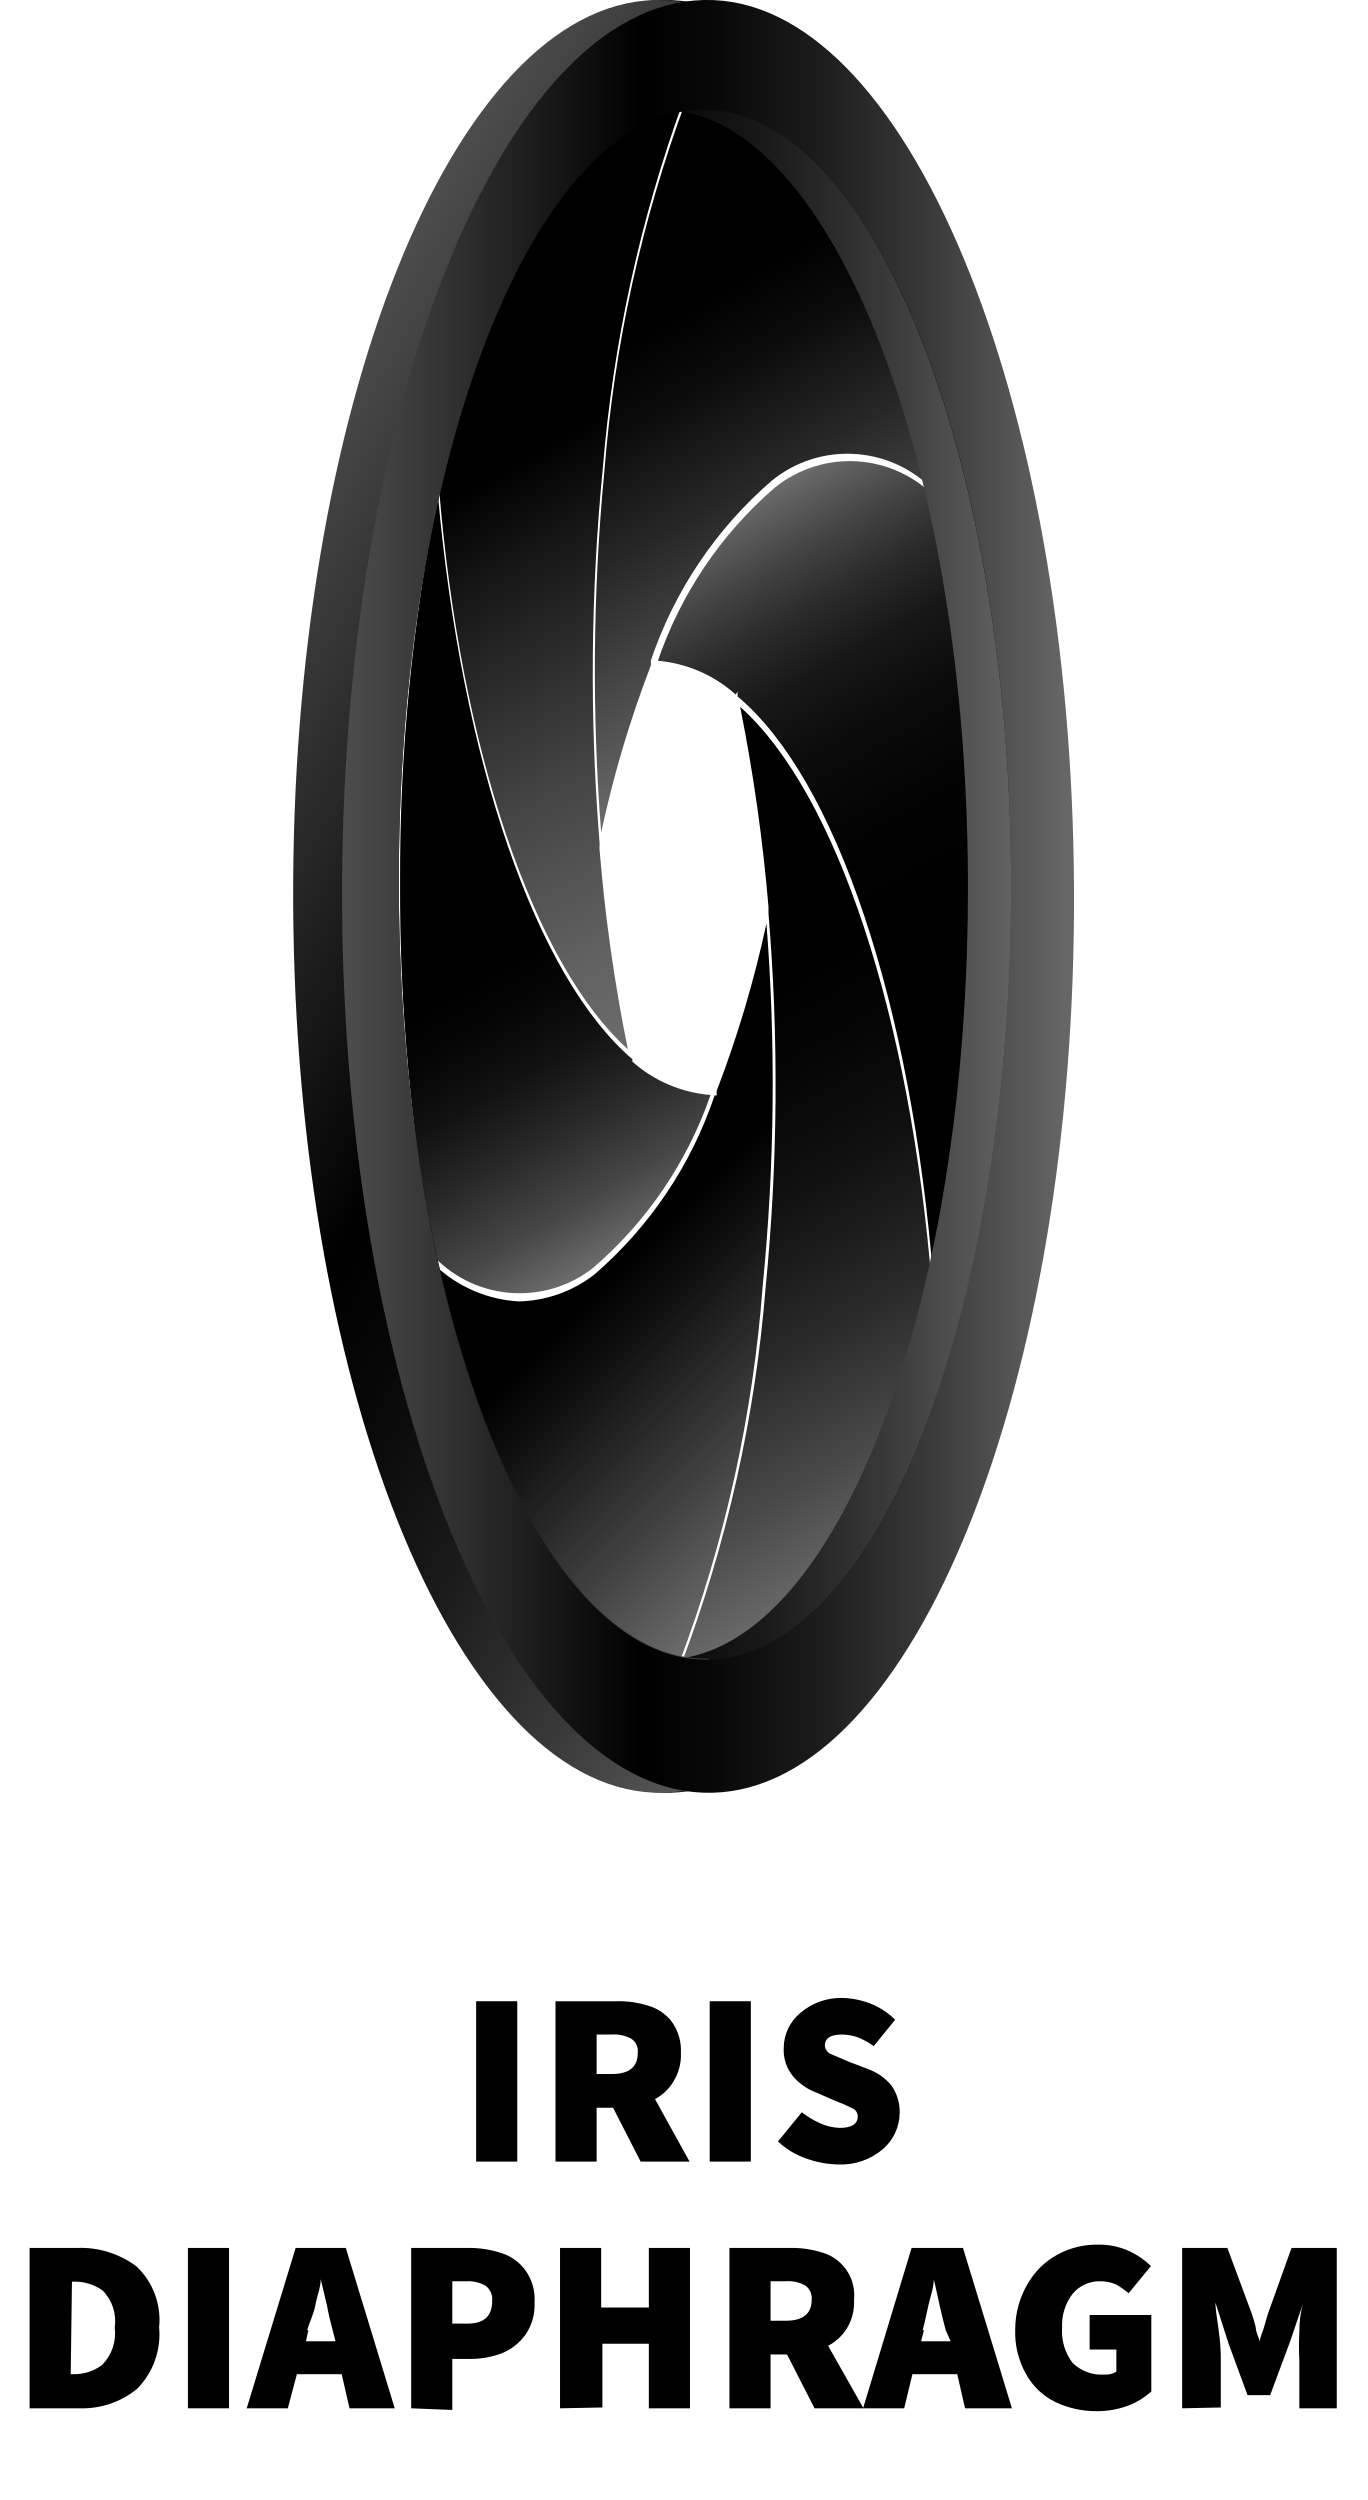
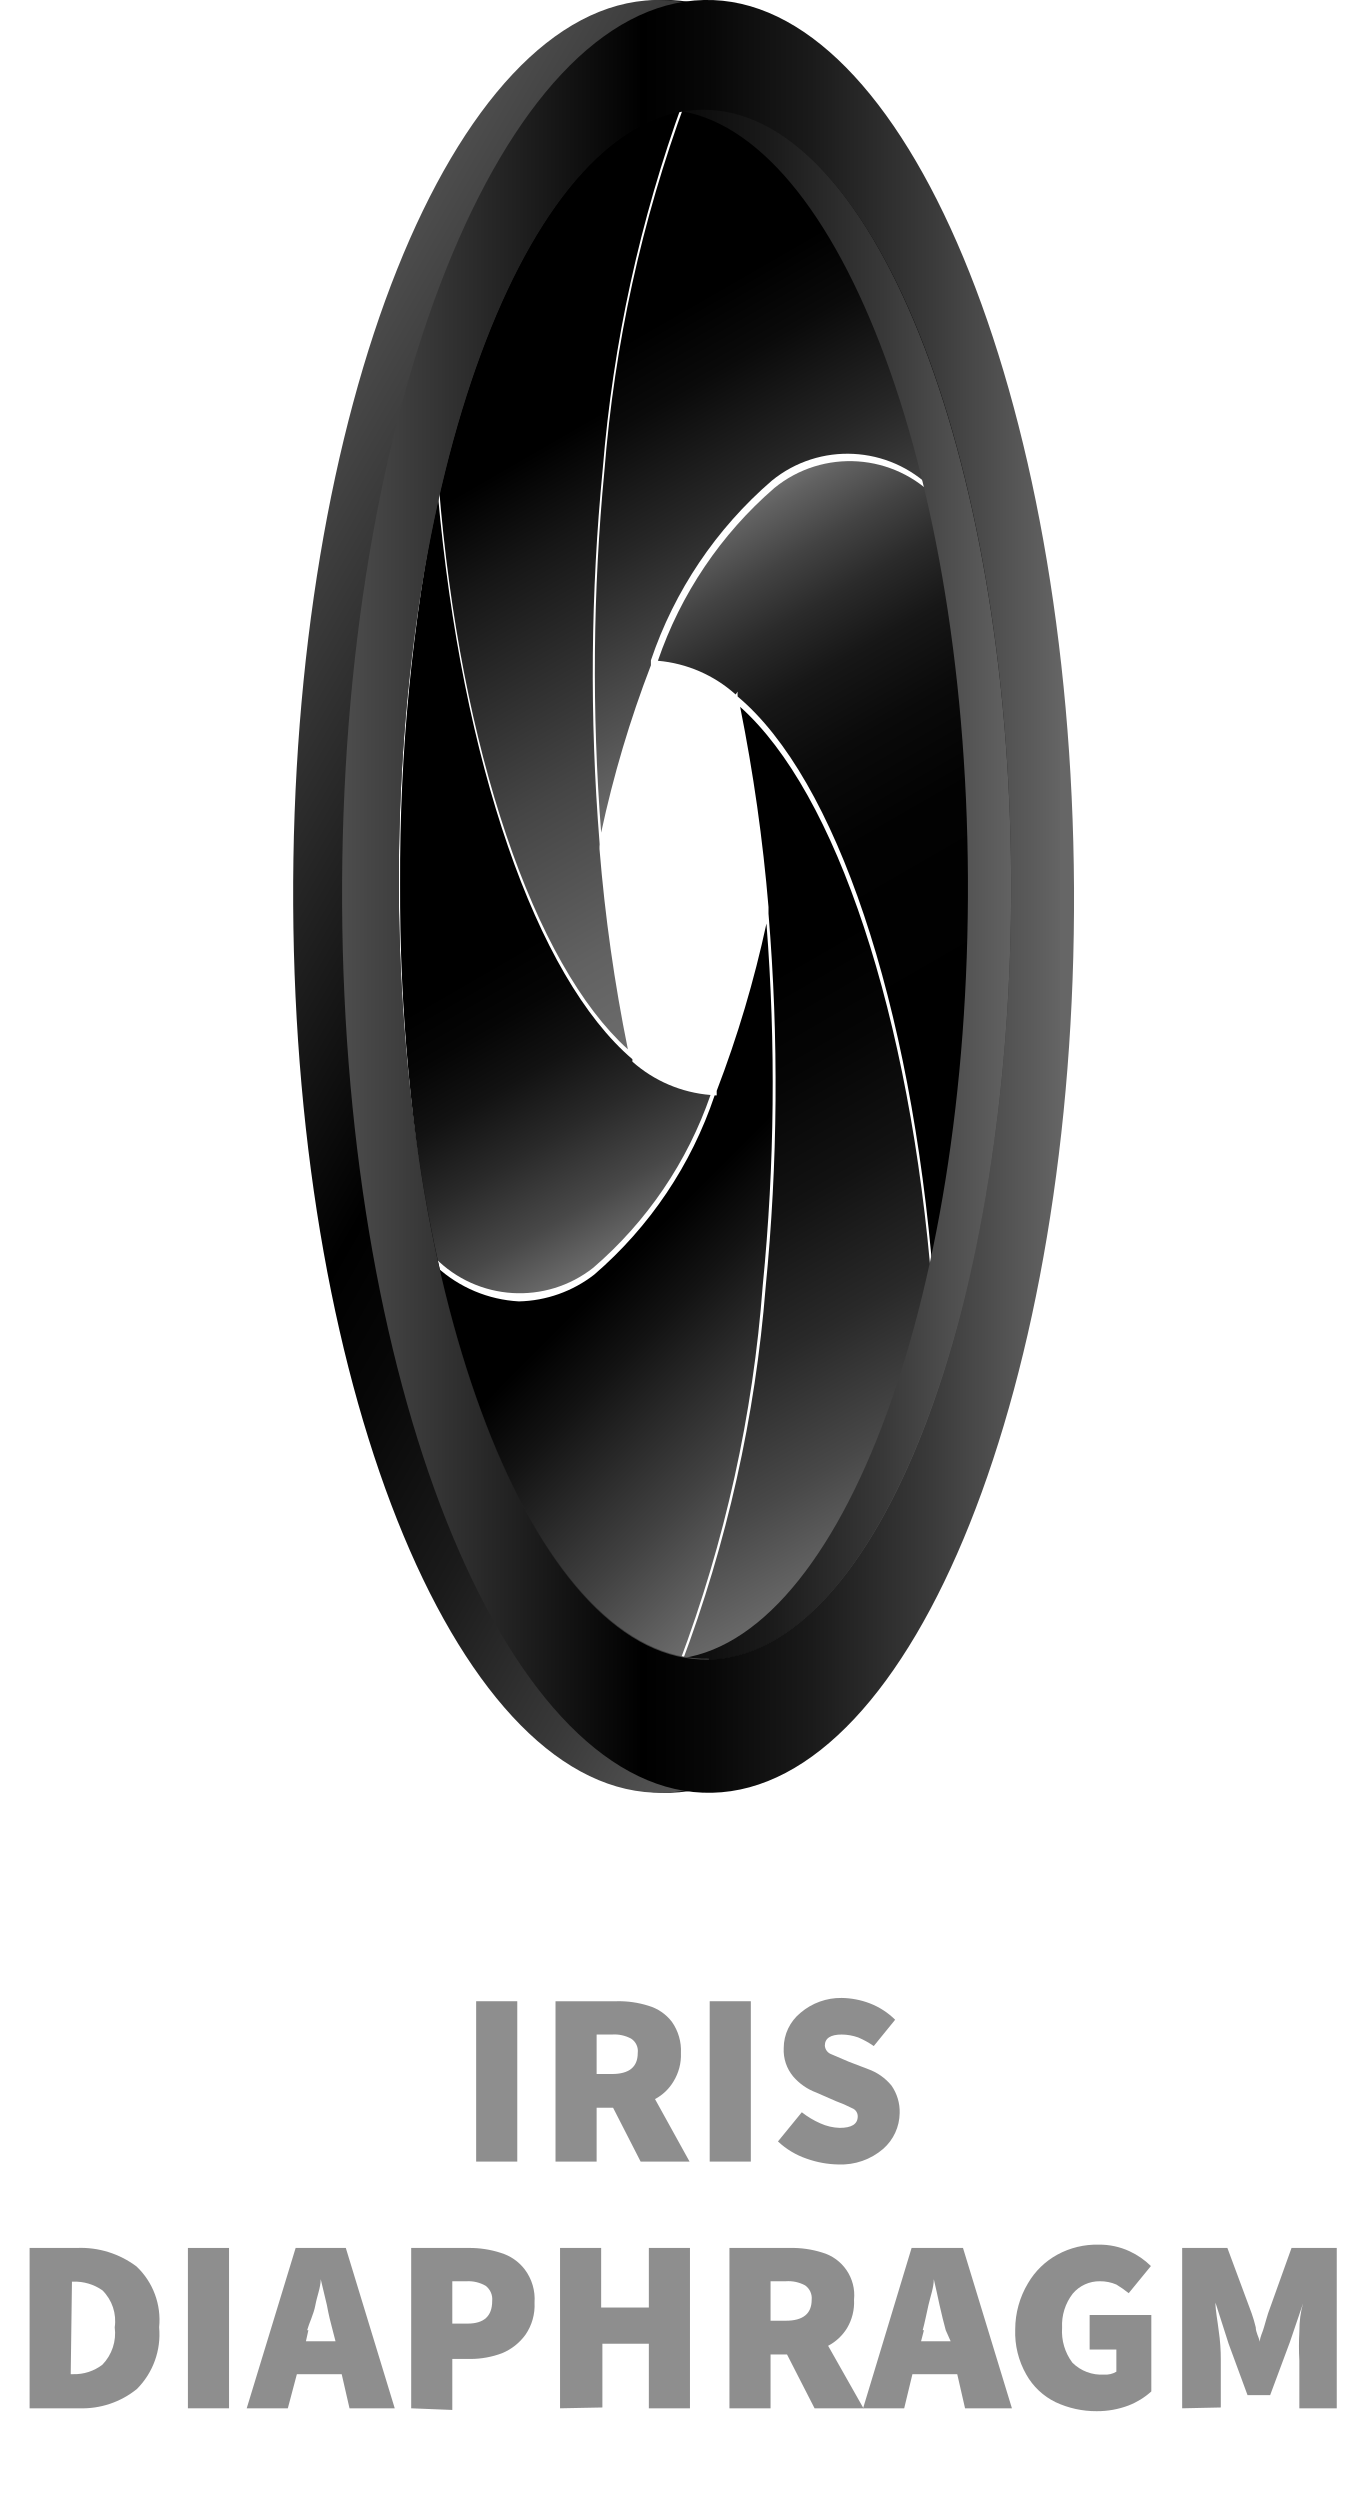
<svg xmlns="http://www.w3.org/2000/svg" xmlns:xlink="http://www.w3.org/1999/xlink" id="Layer_1" data-name="Layer 1" viewBox="0 0 33.26 60.8">
  <defs>
-     <style>.cls-1{fill:url(#linear-gradient);}.cls-2{fill:url(#linear-gradient-2);}.cls-3{fill:url(#linear-gradient-3);}.cls-4{fill:url(#linear-gradient-4);}.cls-5{fill:url(#linear-gradient-5);}.cls-6{fill:url(#linear-gradient-6);}.cls-7{fill:url(#linear-gradient-7);}.cls-8{fill:url(#linear-gradient-8);}.cls-9{fill:url(#linear-gradient-9);}</style>
+     <style>.cls-1{fill:url(#linear-gradient);}.cls-2{fill:url(#linear-gradient-2);}.cls-3{fill:url(#linear-gradient-3);}.cls-4{fill:url(#linear-gradient-4);}.cls-5{fill:url(#linear-gradient-5);}.cls-6{fill:url(#linear-gradient-6);}.cls-7{fill:url(#linear-gradient-7);}.cls-8{fill:url(#linear-gradient-8);}.cls-9{fill:url(#linear-gradient-9);}.cls-10{fill:#8e8e8e;}</style>
    <linearGradient id="linear-gradient" x1="20" y1="17.14" x2="12.83" y2="4.71" gradientUnits="userSpaceOnUse">
      <stop offset="0" stop-color="#6c6c6c" />
      <stop offset="0.13" stop-color="#535353" />
      <stop offset="0.39" stop-color="#262626" />
      <stop offset="0.58" stop-color="#0a0a0a" />
      <stop offset="0.7" />
    </linearGradient>
    <linearGradient id="linear-gradient-2" x1="20.6" y1="22.44" x2="10.79" y2="5.44" gradientUnits="userSpaceOnUse">
      <stop offset="0" stop-color="#6c6c6c" />
      <stop offset="0.12" stop-color="#616161" />
      <stop offset="0.32" stop-color="#454545" />
      <stop offset="0.59" stop-color="#161616" />
      <stop offset="0.7" />
    </linearGradient>
    <linearGradient id="linear-gradient-3" x1="22.51" y1="37.53" x2="12.57" y2="20.32" gradientUnits="userSpaceOnUse">
      <stop offset="0" stop-color="#6c6c6c" />
      <stop offset="0.14" stop-color="#484848" />
      <stop offset="0.29" stop-color="#292929" />
      <stop offset="0.44" stop-color="#121212" />
      <stop offset="0.58" stop-color="#050505" />
      <stop offset="0.7" />
    </linearGradient>
    <linearGradient id="linear-gradient-4" x1="26.83" y1="28.73" x2="17.52" y2="12.6" gradientUnits="userSpaceOnUse">
      <stop offset="0.3" />
      <stop offset="0.54" stop-color="#020202" />
      <stop offset="0.66" stop-color="#0a0a0a" />
      <stop offset="0.76" stop-color="#171717" />
      <stop offset="0.84" stop-color="#2b2b2b" />
      <stop offset="0.91" stop-color="#434343" />
      <stop offset="0.98" stop-color="#616161" />
      <stop offset="1" stop-color="#6c6c6c" />
    </linearGradient>
    <linearGradient id="linear-gradient-5" x1="15.66" y1="30.15" x2="6.55" y2="14.37" gradientUnits="userSpaceOnUse">
      <stop offset="0" stop-color="#6c6c6c" />
      <stop offset="0.08" stop-color="#484848" />
      <stop offset="0.18" stop-color="#292929" />
      <stop offset="0.27" stop-color="#121212" />
      <stop offset="0.35" stop-color="#050505" />
      <stop offset="0.42" />
    </linearGradient>
    <linearGradient id="linear-gradient-6" x1="21.25" y1="35.68" x2="13.33" y2="27.77" gradientUnits="userSpaceOnUse">
      <stop offset="0" stop-color="#6c6c6c" />
      <stop offset="0.24" stop-color="#424242" />
      <stop offset="0.55" stop-color="#131313" />
      <stop offset="0.7" />
    </linearGradient>
    <linearGradient id="linear-gradient-7" x1="25.1" y1="21.8" x2="7.29" y2="21.8" gradientUnits="userSpaceOnUse">
      <stop offset="0.02" stop-color="#666" />
      <stop offset="0.02" stop-color="#646464" />
      <stop offset="0.2" stop-color="#393939" />
      <stop offset="0.36" stop-color="#1a1a1a" />
      <stop offset="0.5" stop-color="#070707" />
      <stop offset="0.59" />
      <stop offset="1" stop-color="#4d4d4d" />
    </linearGradient>
    <linearGradient id="linear-gradient-8" x1="27.62" y1="28.51" x2="4.45" y2="15.14" xlink:href="#linear-gradient-7" />
    <linearGradient id="linear-gradient-9" x1="26.13" y1="21.8" x2="8.32" y2="21.8" xlink:href="#linear-gradient-7" />
  </defs>
  <path class="cls-1" d="M14.7,11.44a50.87,50.87,0,0,0-.08,8.81,27.1,27.1,0,0,1,1.21-4.07v-.12h0a10,10,0,0,1,2.94-4.37,2.91,2.91,0,0,1,3.9.2c-1.21-5.6-3.45-9.38-6-9.41A33.61,33.61,0,0,0,14.7,11.44Z" />
  <path class="cls-2" d="M15.27,25.52a41.37,41.37,0,0,1-.69-4.87l0-.06a.43.43,0,0,0,0-.11,51.15,51.15,0,0,1,.08-9.09,34.18,34.18,0,0,1,1.95-8.91c-2.53.07-4.74,3.79-5.94,9.31C11.19,18.26,13,23.47,15.27,25.52Z" />
  <path class="cls-3" d="M18,17.19a42.93,42.93,0,0,1,.69,4.87l0,.05,0,.11a50.22,50.22,0,0,1-.07,9.09,33.5,33.5,0,0,1-2.05,9.16h.1c2.53,0,4.75-3.65,6-9.12C22.14,24.69,20.34,19.28,18,17.19Z" />
  <path class="cls-4" d="M18.83,11.87A9.72,9.72,0,0,0,16,16.07a3.25,3.25,0,0,1,1.89.82l.05-.07a.5.5,0,0,0,0,.12c2.39,2,4.22,7.46,4.76,14.18a46.3,46.3,0,0,0,1-9.64,45.94,45.94,0,0,0-.91-9.34A2.9,2.9,0,0,0,18.83,11.87Z" />
  <path class="cls-5" d="M14.43,30.83a9.74,9.74,0,0,0,2.85-4.2,3.26,3.26,0,0,1-1.9-.81l0,.06s0-.08,0-.12c-2.34-2-4.15-7.22-4.73-13.73a47,47,0,0,0-.92,9.45,47,47,0,0,0,.85,9.11A2.89,2.89,0,0,0,14.43,30.83Z" />
  <path class="cls-6" d="M18.55,31.26a49.78,49.78,0,0,0,.09-8.8,27.46,27.46,0,0,1-1.21,4.07v.11h-.05A9.92,9.92,0,0,1,14.45,31a3.1,3.1,0,0,1-1.83.65,3.23,3.23,0,0,1-2-.84c1.18,5.61,3.37,9.44,5.9,9.63A33,33,0,0,0,18.55,31.26Z" />
  <path class="cls-7" d="M16.09,0c-4.92.11-8.86,10-8.8,22s4.1,21.71,9,21.6,8.86-10,8.8-22S21-.11,16.09,0Zm.12,40.36c-4.11.09-7.49-8.28-7.54-18.69S11.91,2.75,16,2.66s7.49,8.28,7.54,18.69S20.32,40.27,16.21,40.36Z" />
  <path class="cls-8" d="M15.93,0C11,.13,7.07,10,7.13,22s4.09,21.7,9,21.6a4,4,0,0,0,1.13-.2C21.65,42,25,32.73,24.94,21.63,24.88,9.59,20.85-.08,15.93,0Zm1.31,40.34c-4.12.09-7.49-8.27-7.54-18.69s3.24-18.92,7.35-19S24.54,11,24.59,21.36,21.35,40.28,17.24,40.37Z" />
  <path class="cls-9" d="M17.12,0C12.2.11,8.26,10,8.32,22s4.09,21.71,9,21.6,8.86-10,8.8-22S22-.11,17.12,0Zm.11,40.36c-4.11.09-7.48-8.28-7.53-18.69s3.24-18.92,7.35-19,7.49,8.28,7.54,18.69S21.35,40.27,17.23,40.36Z" />
-   <path d="M11.58,52.57v-3.9h1v3.9Z" />
-   <path d="M14.51,52.57h-1v-3.9H15a2.39,2.39,0,0,1,.77.11,1.11,1.11,0,0,1,.57.39,1.21,1.21,0,0,1,.22.76,1.22,1.22,0,0,1-.18.69,1.16,1.16,0,0,1-.45.43l.84,1.52H15.58l-.67-1.31h-.4Zm0-2.13h.37q.63,0,.63-.51a.36.36,0,0,0-.16-.35.86.86,0,0,0-.47-.1h-.37Z" />
-   <path d="M17.26,52.57v-3.9h1v3.9Z" />
-   <path d="M20.39,52.64a2.42,2.42,0,0,1-.77-.14,1.93,1.93,0,0,1-.7-.42l.58-.71a2.07,2.07,0,0,0,.45.27,1.23,1.23,0,0,0,.47.11c.29,0,.44-.09.44-.28a.21.21,0,0,0-.14-.2,3.17,3.17,0,0,0-.39-.17l-.48-.21a1.36,1.36,0,0,1-.56-.39,1,1,0,0,1-.23-.69,1.11,1.11,0,0,1,.41-.86,1.51,1.51,0,0,1,1-.36,2,2,0,0,1,.68.13,1.79,1.79,0,0,1,.62.4l-.52.64a2.08,2.08,0,0,0-.38-.21,1.24,1.24,0,0,0-.4-.07c-.27,0-.41.09-.41.27a.24.24,0,0,0,.16.21l.42.18.47.18a1.3,1.3,0,0,1,.57.4,1.11,1.11,0,0,1,.2.67,1.18,1.18,0,0,1-.4.87A1.57,1.57,0,0,1,20.39,52.64Z" />
-   <path d="M.72,58.57v-3.9H1.87a2.26,2.26,0,0,1,1.45.45,1.79,1.79,0,0,1,.55,1.48,1.88,1.88,0,0,1-.54,1.5,2.11,2.11,0,0,1-1.4.47Zm1-.83h.06a1.12,1.12,0,0,0,.71-.23,1.1,1.1,0,0,0,.3-.91,1.05,1.05,0,0,0-.3-.9,1.17,1.17,0,0,0-.71-.21H1.75Z" />
-   <path d="M4.57,58.57v-3.9h1v3.9Z" />
-   <path d="M8.5,58.57l-.19-.83H7.22L7,58.57H6l1.19-3.9H8.41l1.19,3.9Zm-1-1.9-.06.27h.72l-.07-.27c-.05-.18-.1-.39-.14-.61l-.15-.63h0c0,.2-.09.41-.13.63S7.52,56.49,7.47,56.67Z" />
-   <path d="M10,58.57v-3.9H11.4a2.45,2.45,0,0,1,.78.12,1.15,1.15,0,0,1,.58.4A1.2,1.2,0,0,1,13,56a1.26,1.26,0,0,1-.22.78,1.33,1.33,0,0,1-.57.45,2.19,2.19,0,0,1-.77.14H11v1.24Zm1-2.06h.37c.4,0,.6-.18.6-.55a.41.41,0,0,0-.16-.37.84.84,0,0,0-.46-.11H11Z" />
-   <path d="M13.62,58.57v-3.9h1v1.45h1.16V54.67h1v3.9h-1V57H14.65v1.55Z" />
-   <path d="M18.74,58.57h-1v-3.9h1.47a2.45,2.45,0,0,1,.78.11,1.08,1.08,0,0,1,.78,1.15,1.22,1.22,0,0,1-.17.69,1.19,1.19,0,0,1-.46.43L21,58.57H19.81l-.67-1.31h-.4Zm0-2.13h.37q.63,0,.63-.51a.38.38,0,0,0-.16-.35.86.86,0,0,0-.47-.1h-.37Z" />
-   <path d="M23.47,58.57l-.19-.83H22.19l-.2.83h-1l1.18-3.9h1.25l1.19,3.9Zm-1-1.9-.07.27h.72L23,56.67c-.05-.18-.1-.39-.15-.61s-.09-.43-.14-.63h0c0,.2-.08.41-.13.63S22.49,56.49,22.44,56.67Z" />
-   <path d="M26.67,58.64a2.32,2.32,0,0,1-1-.22,1.64,1.64,0,0,1-.71-.67,2.06,2.06,0,0,1-.27-1.1A2.19,2.19,0,0,1,25,55.53a1.86,1.86,0,0,1,.72-.7,2,2,0,0,1,1-.24,1.73,1.73,0,0,1,.75.16,1.84,1.84,0,0,1,.52.36l-.54.66a2.73,2.73,0,0,0-.3-.21,1,1,0,0,0-.4-.08.85.85,0,0,0-.66.3,1.25,1.25,0,0,0-.26.83,1.27,1.27,0,0,0,.25.85,1,1,0,0,0,.77.29.51.51,0,0,0,.3-.07v-.54H26.5V56.3H28v1.86a1.79,1.79,0,0,1-.55.34A2.15,2.15,0,0,1,26.67,58.64Z" />
-   <path d="M28.75,58.57v-3.9h1.1l.59,1.59a3.37,3.37,0,0,1,.1.34c0,.12.07.23.1.35h0c0-.12.07-.23.1-.35s.07-.23.1-.34l.57-1.59h1.1v3.9H31.6V57.41a6.55,6.55,0,0,1,0-.7q0-.39.09-.69h0l-.32.94-.48,1.29h-.55L29.88,57,29.56,56h0c0,.2.05.43.08.69a4.68,4.68,0,0,1,.05.7v1.16Z" />
+   <path class="cls-10" d="M11.58,52.57v-3.9h1v3.9Z" />
+   <path class="cls-10" d="M14.51,52.57h-1v-3.9H15a2.39,2.39,0,0,1,.77.11,1.11,1.11,0,0,1,.57.39,1.21,1.21,0,0,1,.22.76,1.22,1.22,0,0,1-.18.69,1.16,1.16,0,0,1-.45.43l.84,1.52H15.58l-.67-1.31h-.4Zm0-2.13h.37q.63,0,.63-.51a.36.36,0,0,0-.16-.35.86.86,0,0,0-.47-.1h-.37Z" />
+   <path class="cls-10" d="M17.26,52.57v-3.9h1v3.9Z" />
+   <path class="cls-10" d="M20.39,52.64a2.42,2.42,0,0,1-.77-.14,1.93,1.93,0,0,1-.7-.42l.58-.71a2.07,2.07,0,0,0,.45.27,1.23,1.23,0,0,0,.47.11c.29,0,.44-.09.44-.28a.21.21,0,0,0-.14-.2,3.17,3.17,0,0,0-.39-.17l-.48-.21a1.36,1.36,0,0,1-.56-.39,1,1,0,0,1-.23-.69,1.11,1.11,0,0,1,.41-.86,1.51,1.51,0,0,1,1-.36,2,2,0,0,1,.68.13,1.79,1.79,0,0,1,.62.4l-.52.64a2.08,2.08,0,0,0-.38-.21,1.24,1.24,0,0,0-.4-.07c-.27,0-.41.09-.41.27a.24.24,0,0,0,.16.21l.42.18.47.18a1.3,1.3,0,0,1,.57.4,1.11,1.11,0,0,1,.2.67,1.18,1.18,0,0,1-.4.87A1.57,1.57,0,0,1,20.39,52.64Z" />
+   <path class="cls-10" d="M.72,58.57v-3.9H1.87a2.26,2.26,0,0,1,1.45.45,1.79,1.79,0,0,1,.55,1.48,1.88,1.88,0,0,1-.54,1.5,2.11,2.11,0,0,1-1.4.47Zm1-.83h.06a1.12,1.12,0,0,0,.71-.23,1.1,1.1,0,0,0,.3-.91,1.05,1.05,0,0,0-.3-.9,1.17,1.17,0,0,0-.71-.21H1.75Z" />
+   <path class="cls-10" d="M4.57,58.57v-3.9h1v3.9Z" />
+   <path class="cls-10" d="M8.5,58.57l-.19-.83H7.22L7,58.57H6l1.19-3.9H8.41l1.19,3.9Zm-1-1.9-.06.27h.72l-.07-.27c-.05-.18-.1-.39-.14-.61l-.15-.63h0c0,.2-.09.41-.13.63S7.52,56.49,7.47,56.67Z" />
+   <path class="cls-10" d="M10,58.57v-3.9H11.4a2.45,2.45,0,0,1,.78.12,1.15,1.15,0,0,1,.58.4A1.2,1.2,0,0,1,13,56a1.26,1.26,0,0,1-.22.78,1.33,1.33,0,0,1-.57.45,2.19,2.19,0,0,1-.77.14H11v1.24Zm1-2.06h.37c.4,0,.6-.18.6-.55a.41.41,0,0,0-.16-.37.84.84,0,0,0-.46-.11H11Z" />
+   <path class="cls-10" d="M13.62,58.57v-3.9h1v1.45h1.16V54.67h1v3.9h-1V57H14.65v1.55Z" />
+   <path class="cls-10" d="M18.74,58.57h-1v-3.9h1.47a2.45,2.45,0,0,1,.78.11,1.08,1.08,0,0,1,.78,1.15,1.22,1.22,0,0,1-.17.69,1.19,1.19,0,0,1-.46.43L21,58.57H19.81l-.67-1.31h-.4Zm0-2.13h.37q.63,0,.63-.51a.38.38,0,0,0-.16-.35.86.86,0,0,0-.47-.1h-.37Z" />
+   <path class="cls-10" d="M23.47,58.57l-.19-.83H22.19l-.2.83h-1l1.18-3.9h1.25l1.19,3.9Zm-1-1.9-.07.27h.72L23,56.67c-.05-.18-.1-.39-.15-.61s-.09-.43-.14-.63h0c0,.2-.08.41-.13.63S22.49,56.49,22.44,56.67Z" />
+   <path class="cls-10" d="M26.67,58.64a2.32,2.32,0,0,1-1-.22,1.64,1.64,0,0,1-.71-.67,2.06,2.06,0,0,1-.27-1.1A2.19,2.19,0,0,1,25,55.53a1.86,1.86,0,0,1,.72-.7,2,2,0,0,1,1-.24,1.73,1.73,0,0,1,.75.16,1.84,1.84,0,0,1,.52.36l-.54.66a2.73,2.73,0,0,0-.3-.21,1,1,0,0,0-.4-.08.85.85,0,0,0-.66.3,1.25,1.25,0,0,0-.26.83,1.27,1.27,0,0,0,.25.85,1,1,0,0,0,.77.29.51.51,0,0,0,.3-.07v-.54H26.5V56.3H28v1.86a1.79,1.79,0,0,1-.55.34A2.15,2.15,0,0,1,26.67,58.64Z" />
+   <path class="cls-10" d="M28.75,58.57v-3.9h1.1l.59,1.59a3.37,3.37,0,0,1,.1.34c0,.12.07.23.1.35h0c0-.12.07-.23.1-.35s.07-.23.1-.34l.57-1.59h1.1v3.9H31.6V57.41a6.55,6.55,0,0,1,0-.7q0-.39.09-.69h0l-.32.94-.48,1.29h-.55L29.88,57,29.56,56h0c0,.2.05.43.08.69a4.68,4.68,0,0,1,.05.7v1.16Z" />
</svg>
